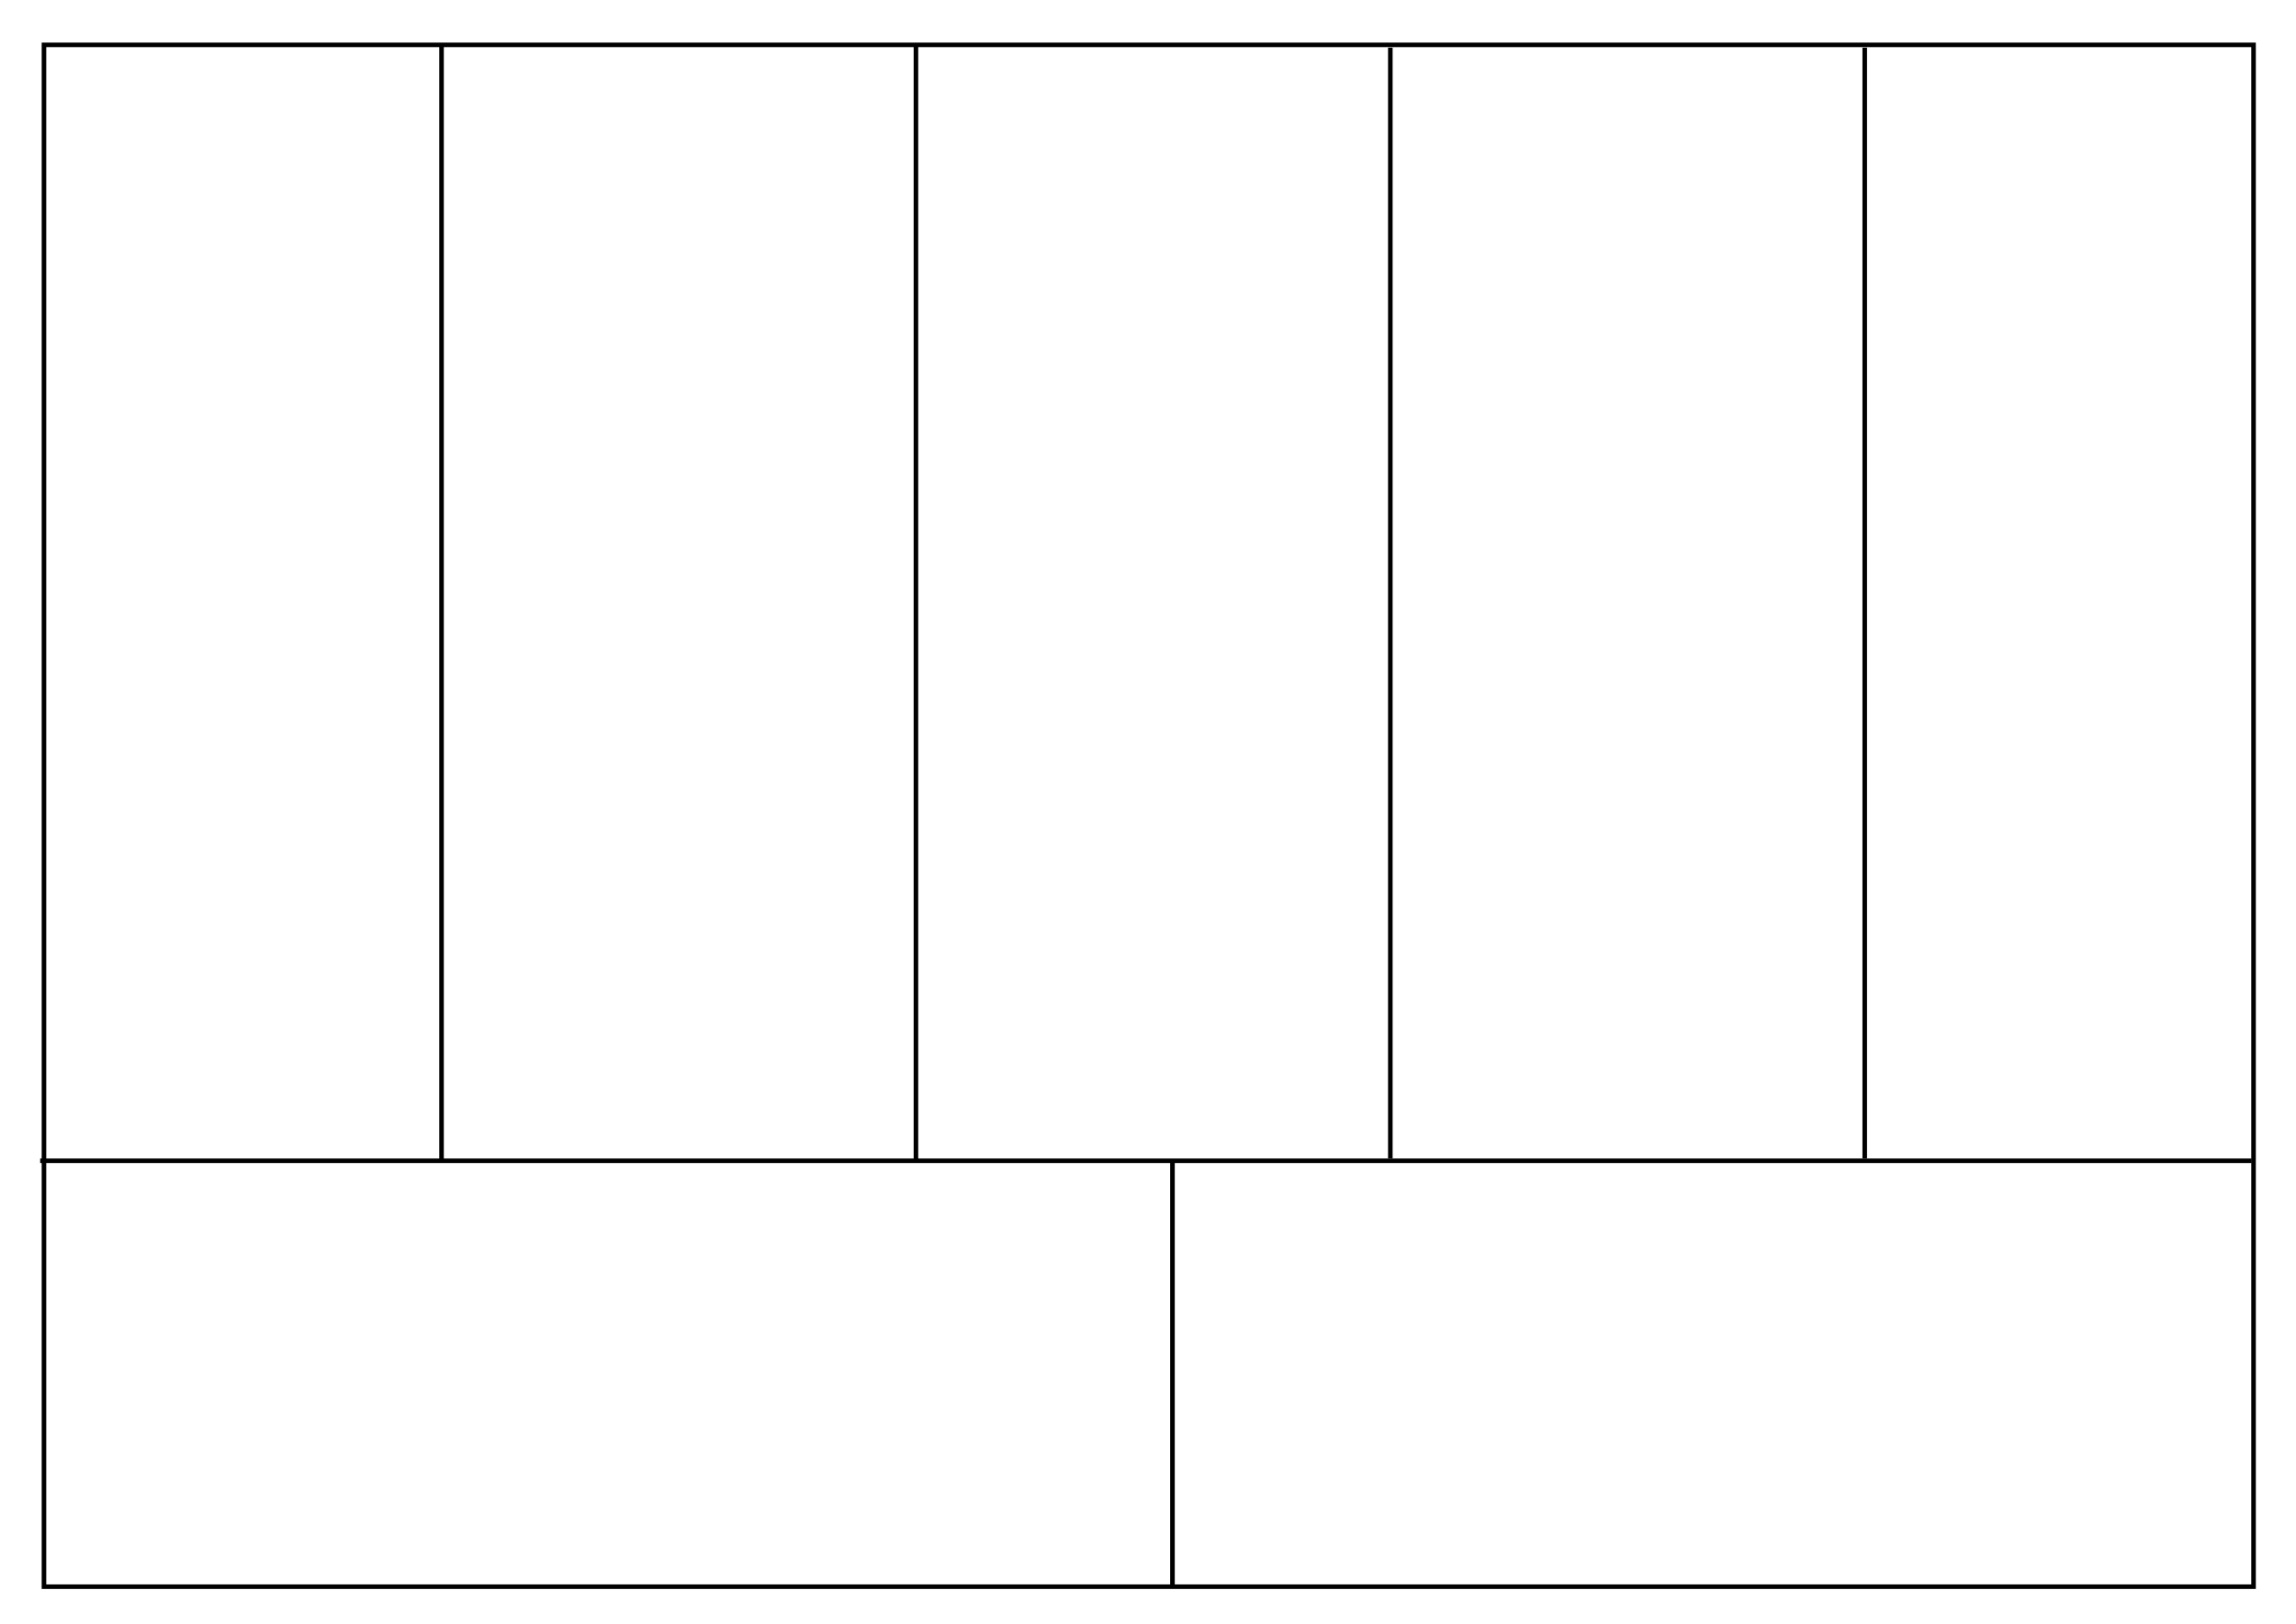
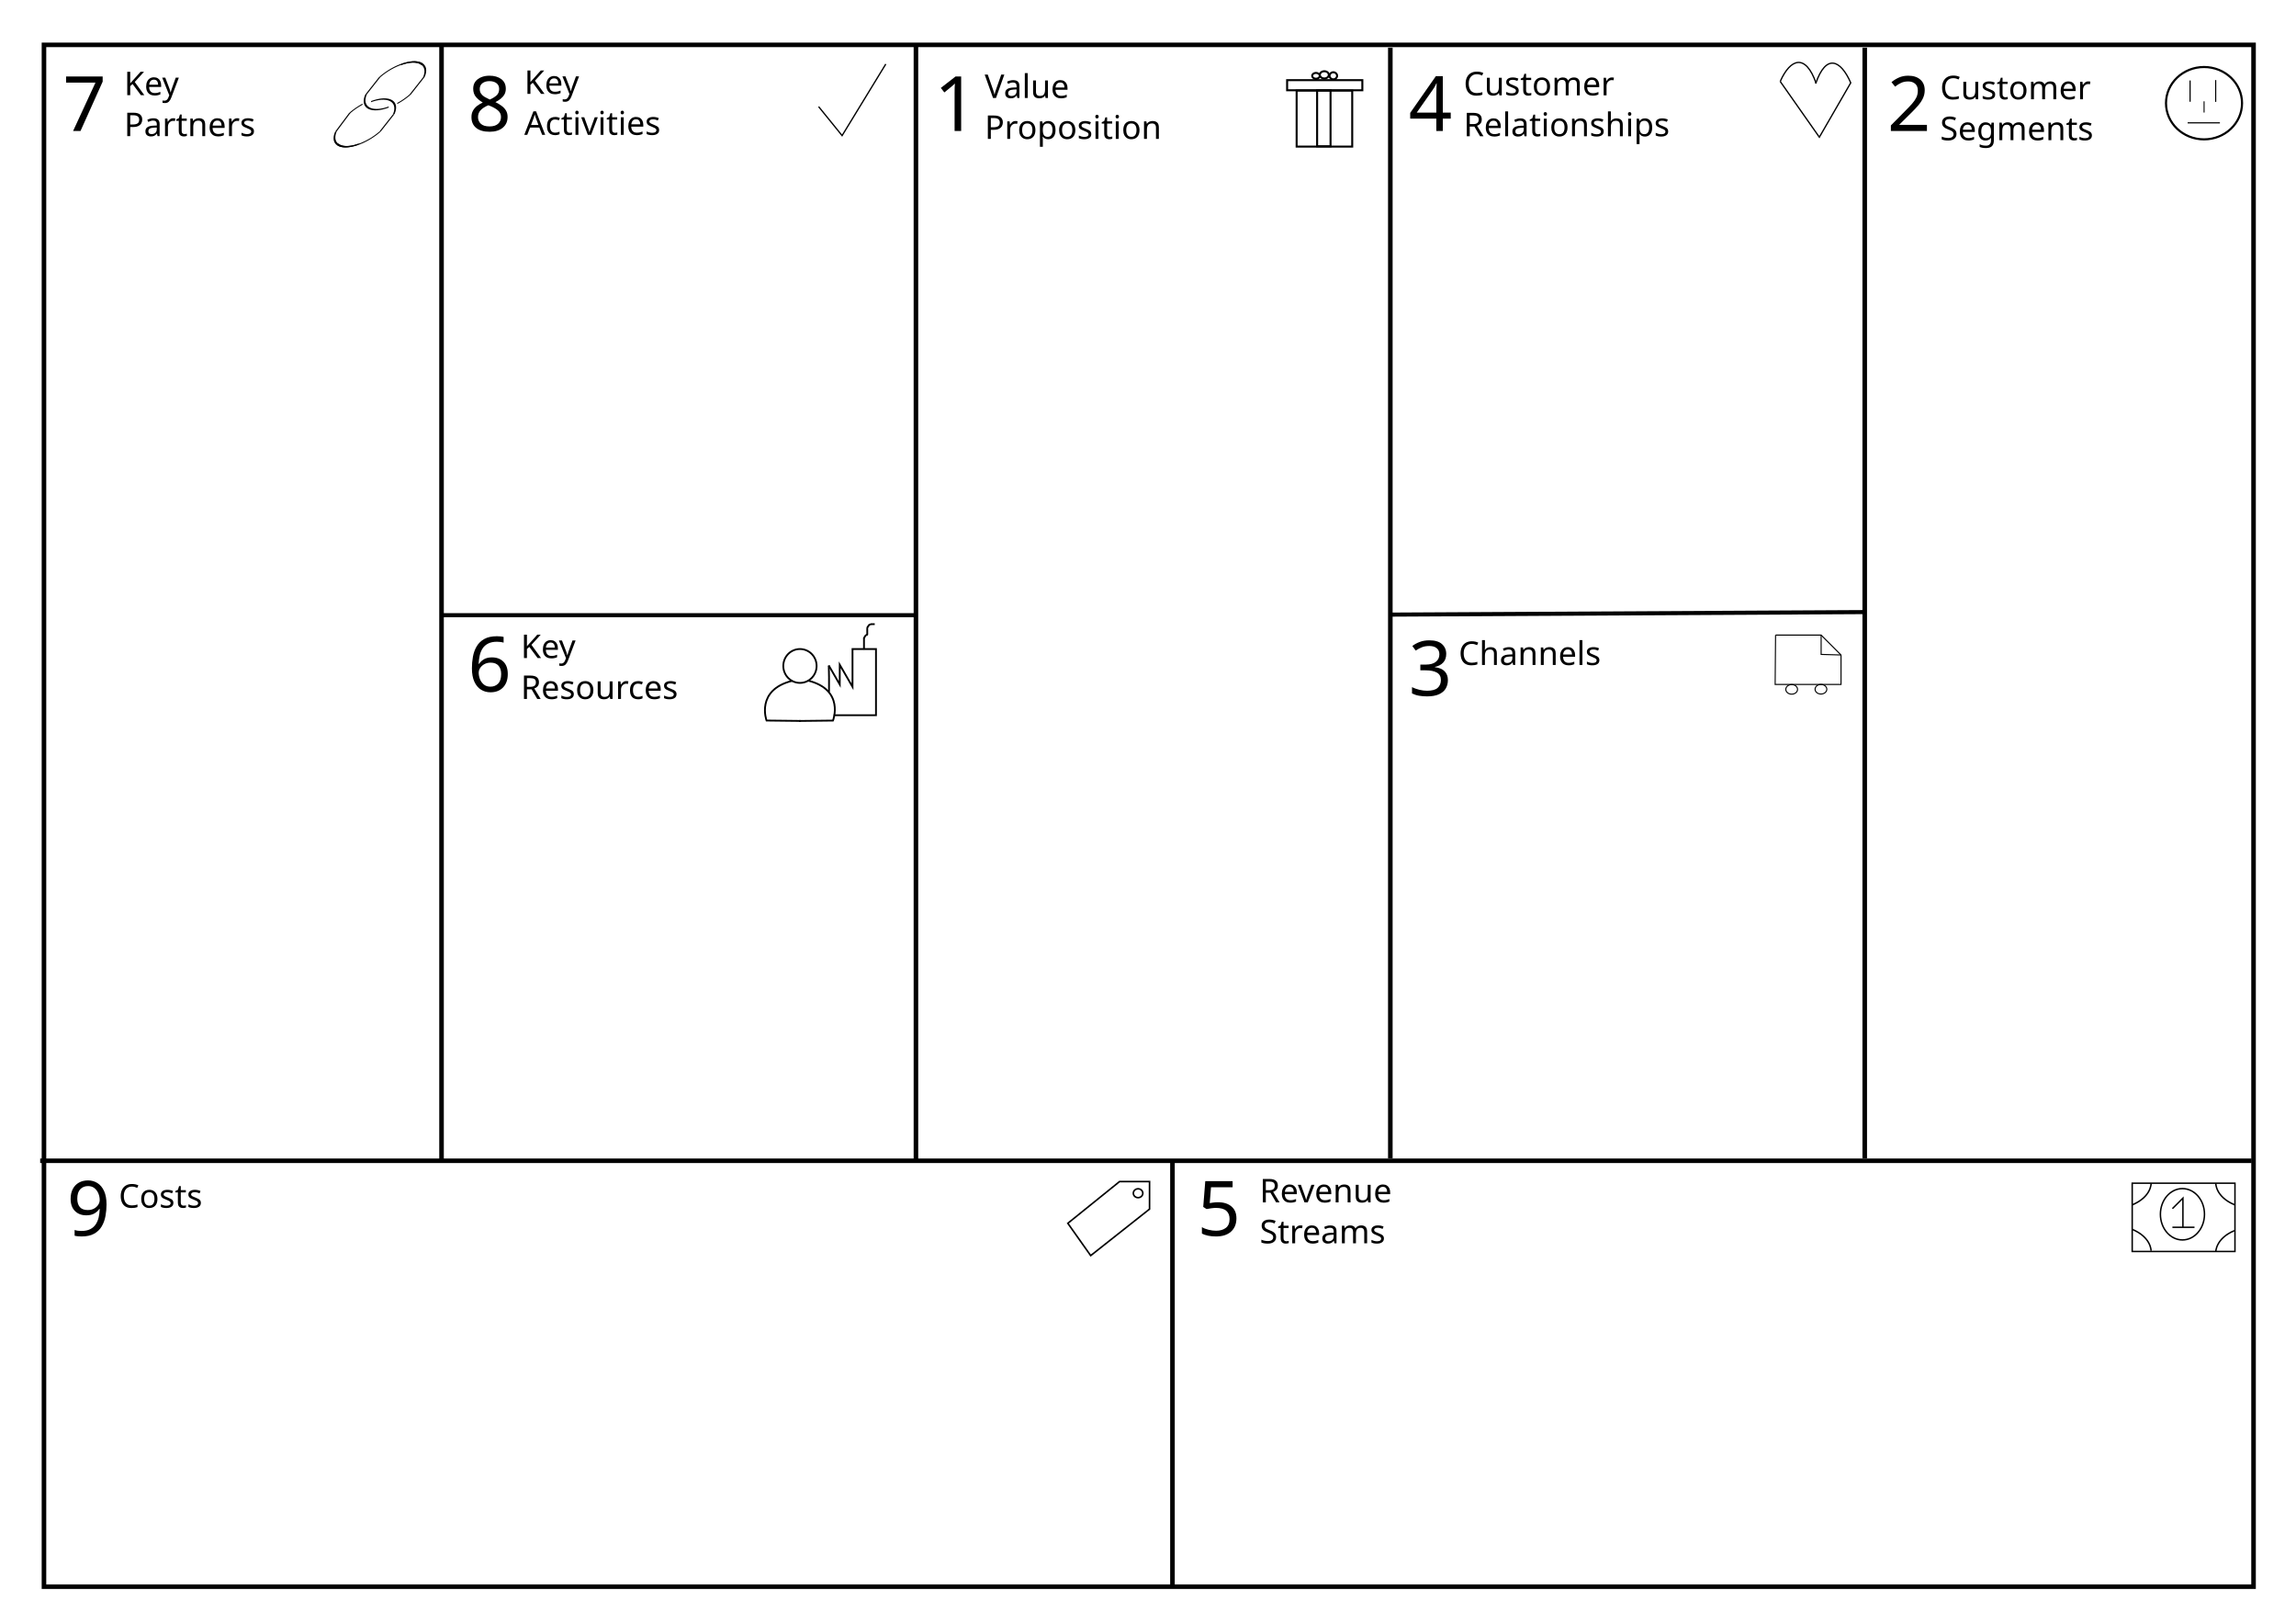
<svg xmlns="http://www.w3.org/2000/svg" width="297mm" height="210mm" viewBox="0 0 1052.362 744.094" id="svg2" version="1.1">
  <defs id="defs4" />
  <g id="layer1" transform="translate(0,-308.2677)">
    <g id="g4169" transform="matrix(0.9696729,0,0,0.9623161,15.8071,26.99862)" style="stroke:#000000;stroke-width:2.157;stroke-miterlimit:4;stroke-dasharray:none;stroke-opacity:1">
      <rect style="fill:none;stroke:#000000;stroke-width:2.157;stroke-miterlimit:4;stroke-dasharray:none;stroke-opacity:1" y="313.647" x="4.482" height="734.233" width="1044.422" id="rect3336" />
      <path id="path4157" d="m 537.9,1046.926 0,-202.552" style="fill:none;fill-rule:evenodd;stroke:#000000;stroke-width:2.167;stroke-linecap:butt;stroke-linejoin:miter;stroke-miterlimit:4;stroke-dasharray:none;stroke-opacity:1" />
      <path id="path4159" d="m 1048.008,845.064 -1045.318,0" style="fill:none;fill-rule:evenodd;stroke:#000000;stroke-width:2.157;stroke-linecap:butt;stroke-linejoin:miter;stroke-miterlimit:4;stroke-dasharray:none;stroke-opacity:1" />
      <path id="path4161" d="m 416.643,844.374 0,-529.831" style="fill:none;fill-rule:evenodd;stroke:#000000;stroke-width:2.157;stroke-linecap:butt;stroke-linejoin:miter;stroke-miterlimit:4;stroke-dasharray:none;stroke-opacity:1" />
      <path id="path4163" d="m 640.882,314.991 0,528.935" style="fill:none;fill-rule:evenodd;stroke:#000000;stroke-width:2.157;stroke-linecap:butt;stroke-linejoin:miter;stroke-miterlimit:4;stroke-dasharray:none;stroke-opacity:1" />
      <path id="path4165" d="m 865.122,314.991 0,528.935" style="fill:none;fill-rule:evenodd;stroke:#000000;stroke-width:2.157;stroke-linecap:butt;stroke-linejoin:miter;stroke-miterlimit:4;stroke-dasharray:none;stroke-opacity:1" />
      <path id="path4167" d="m 192.403,313.647 0,531.624" style="fill:none;fill-rule:evenodd;stroke:#000000;stroke-width:2.157;stroke-linecap:butt;stroke-linejoin:miter;stroke-miterlimit:4;stroke-dasharray:none;stroke-opacity:1" />
+       <text xml:space="preserve" style="font-style:normal;font-weight:normal;font-size:15.528px;line-height:1.25;font-family:sans-serif;letter-spacing:0px;word-spacing:0px;fill:#000000;fill-opacity:1;stroke:none;stroke-width:2.094" x="232.406" y="335.722" id="text1651" transform="scale(0.9961993,1.003815)">
+         <tspan id="tspan1649" x="232.406" y="335.722" style="stroke-width:2.094">Key</tspan>
+         <tspan x="232.406" y="355.133" style="stroke-width:2.094" id="tspan1653">Activities</tspan>
+       </text>
+       <text xml:space="preserve" style="font-style:normal;font-weight:normal;font-size:15.528px;line-height:1.25;font-family:sans-serif;letter-spacing:0px;word-spacing:0px;fill:#000000;fill-opacity:1;stroke:none;stroke-width:2.094" x="904.168" y="338.272" id="text1657" transform="scale(0.9961993,1.003815)">
+         <tspan id="tspan1655" x="904.168" y="338.272" style="stroke-width:2.094">Customer</tspan>
+         <tspan x="904.168" y="357.682" style="stroke-width:2.094" id="tspan1659">Segments</tspan>
+       </text>
+       <text xml:space="preserve" style="font-style:normal;font-weight:normal;font-size:15.528px;line-height:1.25;font-family:sans-serif;letter-spacing:0px;word-spacing:0px;fill:#000000;fill-opacity:1;stroke:none;stroke-width:2.094" x="581.334" y="861.58" id="text1663" transform="scale(0.9961993,1.003815)">
+         <tspan id="tspan1661" x="581.334" y="861.58" style="stroke-width:2.094">Revenue</tspan>
+         <tspan x="581.334" y="880.99" style="stroke-width:2.094" id="tspan1665">Streams</tspan>
+       </text>
+       <text xml:space="preserve" style="font-style:normal;font-weight:normal;font-size:15.528px;line-height:1.25;font-family:sans-serif;letter-spacing:0px;word-spacing:0px;fill:#000000;fill-opacity:1;stroke:none;stroke-width:2.094" x="678.103" y="336.395" id="text1669" transform="scale(0.9961993,1.003815)">
+         <tspan x="678.103" y="336.395" style="stroke-width:2.094" id="tspan1671">Customer</tspan>
+         <tspan x="678.103" y="355.805" style="stroke-width:2.094" id="tspan1675">Relationships</tspan>
+       </text>
+       <text xml:space="preserve" style="font-style:normal;font-weight:normal;font-size:15.528px;line-height:1.25;font-family:sans-serif;letter-spacing:0px;word-spacing:0px;fill:#000000;fill-opacity:1;stroke:none;stroke-width:2.094" x="450.864" y="337.663" id="text1679" transform="scale(0.9961993,1.003815)">
+         <tspan id="tspan1677" x="450.864" y="337.663" style="stroke-width:2.094">Value</tspan>
+         <tspan x="450.864" y="357.074" style="stroke-width:2.094" id="tspan1681">Proposition</tspan>
+       </text>
+       <text xml:space="preserve" style="font-style:normal;font-weight:normal;font-size:15.528px;line-height:1.25;font-family:sans-serif;letter-spacing:0px;word-spacing:0px;fill:#000000;fill-opacity:1;stroke:none;stroke-width:2.094" x="39.968" y="864.109" id="text1685" transform="scale(0.9961993,1.003815)">
+         <tspan id="tspan1683" x="39.968" y="864.109" style="stroke-width:2.094">Costs</tspan>
+       </text>
+       <text xml:space="preserve" style="font-style:normal;font-weight:normal;font-size:15.528px;line-height:1.25;font-family:sans-serif;letter-spacing:0px;word-spacing:0px;fill:#000000;fill-opacity:1;stroke:none;stroke-width:2.094" x="42.518" y="336.331" id="text1689" transform="scale(0.9961993,1.003815)">
+         <tspan id="tspan1687" x="42.518" y="336.331" style="stroke-width:2.094">Key</tspan>
+         <tspan x="42.518" y="355.741" style="stroke-width:2.094" id="tspan1691">Partners</tspan>
+       </text>
+       <path style="fill:none;stroke:#000000;stroke-width:1.941;stroke-linecap:butt;stroke-linejoin:miter;stroke-miterlimit:4;stroke-dasharray:none;stroke-opacity:1" d="M 192.441,585.248 H 417.343" id="path1693" />
+       <path style="fill:none;stroke:#000000;stroke-width:1.941;stroke-linecap:butt;stroke-linejoin:miter;stroke-miterlimit:4;stroke-dasharray:none;stroke-opacity:1" d="m 640.25,584.974 224.014,-1.201" id="path1697" />
+       <text xml:space="preserve" style="font-style:normal;font-weight:normal;font-size:15.528px;line-height:1.25;font-family:sans-serif;letter-spacing:0px;word-spacing:0px;fill:#000000;fill-opacity:1;stroke:none;stroke-width:2.094" x="675.711" y="606.652" id="text2506" transform="scale(0.9961993,1.003815)">
+         <tspan id="tspan2504" x="675.711" y="606.652" style="stroke-width:2.094">Channels</tspan>
+       </text>
+       <text xml:space="preserve" style="font-style:normal;font-weight:normal;font-size:15.528px;line-height:1.25;font-family:sans-serif;letter-spacing:0px;word-spacing:0px;fill:#000000;fill-opacity:1;stroke:none;stroke-width:2.094" x="230.758" y="603.357" id="text2510" transform="scale(0.9961993,1.003815)">
+         <tspan id="tspan2508" x="230.758" y="603.357" style="stroke-width:2.094">Key</tspan>
+         <tspan x="230.758" y="622.767" style="stroke-width:2.094" id="tspan2512">Resources</tspan>
+       </text>
+       <text xml:space="preserve" style="font-style:normal;font-weight:normal;font-size:15.528px;line-height:1.25;font-family:sans-serif;letter-spacing:0px;word-spacing:0px;fill:#000000;fill-opacity:1;stroke:none;stroke-width:2.094" x="267.114" y="695.457" id="text2516" transform="scale(0.9961993,1.003815)">
+         <tspan id="tspan2514" x="267.114" y="709.196" style="stroke-width:2.094" />
+       </text>
+       <text xml:space="preserve" style="font-style:normal;font-weight:normal;font-size:28.468px;line-height:1.25;font-family:sans-serif;letter-spacing:0px;word-spacing:0px;fill:#000000;fill-opacity:1;stroke:none;stroke-width:2.094" x="651.989" y="353.319" id="text2532" transform="scale(0.9961993,1.003815)">
+         <tspan id="tspan2530" x="651.989" y="353.319" style="stroke-width:2.094;font-size:36.232px">4</tspan>
+       </text>
+       <text transform="scale(0.9961993,1.003815)" id="text2536" y="353.319" x="879.088" style="font-style:normal;font-weight:normal;font-size:28.468px;line-height:1.25;font-family:sans-serif;letter-spacing:0px;word-spacing:0px;fill:#000000;fill-opacity:1;stroke:none;stroke-width:2.094" xml:space="preserve">
+         <tspan style="font-size:36.232px;stroke-width:2.094" y="353.319" x="879.088" id="tspan2534">2</tspan>
+       </text>
+       <text xml:space="preserve" style="font-style:normal;font-weight:normal;font-size:28.468px;line-height:1.25;font-family:sans-serif;letter-spacing:0px;word-spacing:0px;fill:#000000;fill-opacity:1;stroke:none;stroke-width:2.094" x="426.83" y="353.319" id="text2540" transform="scale(0.9961993,1.003815)">
+         <tspan id="tspan2538" x="426.83" y="353.319" style="font-size:36.232px;stroke-width:2.094">1</tspan>
+       </text>
+       <text transform="scale(0.9961993,1.003815)" id="text2544" y="353.319" x="205.554" style="font-style:normal;font-weight:normal;font-size:28.468px;line-height:1.25;font-family:sans-serif;letter-spacing:0px;word-spacing:0px;fill:#000000;fill-opacity:1;stroke:none;stroke-width:2.094" xml:space="preserve">
+         <tspan style="font-size:36.232px;stroke-width:2.094" y="353.319" x="205.554" id="tspan2542">8</tspan>
+       </text>
+       <text xml:space="preserve" style="font-style:normal;font-weight:normal;font-size:28.468px;line-height:1.25;font-family:sans-serif;letter-spacing:0px;word-spacing:0px;fill:#000000;fill-opacity:1;stroke:none;stroke-width:2.094" x="13.393" y="353.319" id="text2548" transform="scale(0.9961993,1.003815)">
+         <tspan id="tspan2546" x="13.393" y="353.319" style="font-size:36.232px;stroke-width:2.094">7</tspan>
+       </text>
+       <text xml:space="preserve" style="font-style:normal;font-weight:normal;font-size:28.468px;line-height:1.25;font-family:sans-serif;letter-spacing:0px;word-spacing:0px;fill:#000000;fill-opacity:1;stroke:none;stroke-width:2.094" x="205.554" y="619.239" id="text2552" transform="scale(0.9961993,1.003815)">
+         <tspan id="tspan2550" x="205.554" y="619.239" style="font-size:36.232px;stroke-width:2.094">6</tspan>
+       </text>
+       <text transform="scale(0.9961993,1.003815)" id="text2556" y="621.18" x="651.989" style="font-style:normal;font-weight:normal;font-size:28.468px;line-height:1.25;font-family:sans-serif;letter-spacing:0px;word-spacing:0px;fill:#000000;fill-opacity:1;stroke:none;stroke-width:2.094" xml:space="preserve">
+         <tspan style="font-size:36.232px;stroke-width:2.094" y="621.18" x="651.989" id="tspan2554">3</tspan>
+       </text>
+       <text transform="scale(0.9961993,1.003815)" id="text2560" y="877.395" x="15.334" style="font-style:normal;font-weight:normal;font-size:28.468px;line-height:1.25;font-family:sans-serif;letter-spacing:0px;word-spacing:0px;fill:#000000;fill-opacity:1;stroke:none;stroke-width:2.094" xml:space="preserve">
+         <tspan style="font-size:36.232px;stroke-width:2.094" y="877.395" x="15.334" id="tspan2558">9</tspan>
+       </text>
+       <text xml:space="preserve" style="font-style:normal;font-weight:normal;font-size:28.468px;line-height:1.25;font-family:sans-serif;letter-spacing:0px;word-spacing:0px;fill:#000000;fill-opacity:1;stroke:none;stroke-width:2.094" x="551.643" y="877.395" id="text2564" transform="scale(0.9961993,1.003815)">
+         <tspan id="tspan2562" x="551.643" y="877.395" style="font-size:36.232px;stroke-width:2.094">5</tspan>
+       </text>
+       <g style="stroke:#000000;stroke-width:2.157;stroke-miterlimit:4;stroke-dasharray:none;stroke-opacity:1" transform="matrix(0.7819784,0,0,0.7879566,582.5271,295.8505)" id="g2902">
+         <rect y="43.914" x="12.238" height="6.118" width="45.473" id="rect4924" style="fill:none;stroke:#000000;stroke-width:1.2;stroke-miterlimit:4;stroke-dasharray:none;stroke-opacity:1" />
+         <rect y="50.213" x="17.986" height="33.858" width="33.603" id="rect4926" style="fill:none;stroke:#000000;stroke-width:1.2;stroke-miterlimit:4;stroke-dasharray:none;stroke-opacity:1" />
+         <rect y="50.06" x="30.371" height="33.832" width="8.115" id="rect4928" style="fill:none;stroke:#000000;stroke-width:1.2;stroke-miterlimit:4;stroke-dasharray:none;stroke-opacity:1" />
+         <ellipse ry="1.763" rx="2.291" cy="41.293" cx="29.676" id="path4934" style="fill:none;stroke:#000000;stroke-width:1.2;stroke-miterlimit:4;stroke-dasharray:none;stroke-opacity:1" />
+         <ellipse ry="2.184" rx="2.715" cy="40.707" cx="34.722" id="path4936" style="fill:none;stroke:#000000;stroke-width:1.2;stroke-miterlimit:4;stroke-dasharray:none;stroke-opacity:1" />
+         <ellipse ry="2.136" rx="2.29" cy="41.275" cx="40.157" id="path4938" style="fill:none;stroke:#000000;stroke-width:1.2;stroke-miterlimit:4;stroke-dasharray:none;stroke-opacity:1" />
+       </g>
+       <g style="stroke:#000000;stroke-width:2.157;stroke-miterlimit:4;stroke-dasharray:none;stroke-opacity:1" transform="matrix(1.032033,0,0,1.039923,979.644,806.8516)" id="g6688">
+         <rect y="47.015" x="11.536" height="31.261" width="47.065" id="rect5104" style="fill:none;stroke:#000000;stroke-width:0.665;stroke-miterlimit:4;stroke-dasharray:none;stroke-opacity:1" />
+         <path id="path5122" d="m 11.658,56.885 c 8.677,-3.646 8.54,-9.791 8.54,-9.791" style="fill:none;stroke:#000000;stroke-width:0.665;stroke-linecap:butt;stroke-linejoin:miter;stroke-miterlimit:4;stroke-dasharray:none;stroke-opacity:1" />
+         <path id="path5122-5" d="m 58.359,56.866 c -8.677,-3.646 -8.54,-9.791 -8.54,-9.791" style="fill:none;stroke:#000000;stroke-width:0.665;stroke-linecap:butt;stroke-linejoin:miter;stroke-miterlimit:4;stroke-dasharray:none;stroke-opacity:1" />
+         <path id="path5122-5-3" d="m 58.359,68.721 c -8.677,3.646 -8.54,9.791 -8.54,9.791" style="fill:none;stroke:#000000;stroke-width:0.665;stroke-linecap:butt;stroke-linejoin:miter;stroke-miterlimit:4;stroke-dasharray:none;stroke-opacity:1" />
+         <path id="path5122-5-5" d="m 11.638,68.192 c 8.677,3.646 8.54,9.791 8.54,9.791" style="fill:none;stroke:#000000;stroke-width:0.665;stroke-linecap:butt;stroke-linejoin:miter;stroke-miterlimit:4;stroke-dasharray:none;stroke-opacity:1" />
+         <path id="path5160" d="m 29.961,58.655 4.803,-4.803 v 13.35" style="fill:none;stroke:#000000;stroke-width:0.665;stroke-linecap:butt;stroke-linejoin:miter;stroke-miterlimit:4;stroke-dasharray:none;stroke-opacity:1" />
+         <path id="path5162" d="m 29.951,67.202 h 4.813 5.306" style="fill:none;stroke:#000000;stroke-width:0.665;stroke-linecap:butt;stroke-linejoin:miter;stroke-miterlimit:4;stroke-dasharray:none;stroke-opacity:1" />
+         <ellipse ry="11.754" rx="10.092" cy="61.24" cx="34.547" id="path5164" style="fill:none;stroke:#000000;stroke-width:0.665;stroke-miterlimit:4;stroke-dasharray:none;stroke-opacity:1" />
+       </g>
+       <g style="stroke:#000000;stroke-width:2.157;stroke-miterlimit:4;stroke-dasharray:none;stroke-opacity:1" transform="matrix(1.274115,0,0,1.283855,328.6252,539.4951)" id="g6751">
+         <ellipse ry="6.282" rx="6.179" cy="54.47" cx="26.053" id="path5185" style="fill:none;stroke:#000000;stroke-width:0.665;stroke-miterlimit:4;stroke-dasharray:none;stroke-opacity:1" />
+         <path id="path5187" d="M 23.239,59.963 C 9.477,63.351 13.66,74.71 13.66,74.71 l 12.594,0.145" style="fill:none;stroke:#000000;stroke-width:0.665;stroke-linecap:butt;stroke-linejoin:miter;stroke-miterlimit:4;stroke-dasharray:none;stroke-opacity:1" />
+         <path id="path5187-6" d="m 28.986,59.879 c 13.762,3.388 9.33,14.843 9.33,14.843 l -12.594,0.145" style="fill:none;stroke:#000000;stroke-width:0.665;stroke-linecap:butt;stroke-linejoin:miter;stroke-miterlimit:4;stroke-dasharray:none;stroke-opacity:1" />
+         <path id="path5204" d="M 36.837,58.558 V 64.069" style="fill:none;stroke:#000000;stroke-width:0.665;stroke-linecap:butt;stroke-linejoin:miter;stroke-miterlimit:4;stroke-dasharray:none;stroke-opacity:1" />
+         <path id="path5206" d="m 36.755,54.305 4.064,7.039 v -7.328 l 4.732,8.195 V 48.194 h 8.71 V 72.733 H 38.553" style="fill:none;stroke:#000000;stroke-width:0.665;stroke-linecap:butt;stroke-linejoin:miter;stroke-miterlimit:4;stroke-dasharray:none;stroke-opacity:1" />
+         <path id="path5210" d="m 36.755,54.305 0.082,4.253" style="fill:none;stroke:#000000;stroke-width:0.665;stroke-linecap:butt;stroke-linejoin:miter;stroke-miterlimit:4;stroke-dasharray:none;stroke-opacity:1" />
+         <path id="path5214" d="m 53.798,38.959 c -0.344,0 -0.688,0 -1.031,0 -0.022,0 -0.308,-0.009 -0.335,0 -0.017,0.006 -0.022,0.03 -0.038,0.038 -0.01,0.005 -0.248,0.085 -0.254,0.086 -0.033,0.008 -0.161,-0.012 -0.174,0 -0.019,0.018 -0.016,0.052 -0.034,0.072 -0.008,0.008 -0.024,-0.005 -0.034,0 -0.082,0.041 -0.1,0.081 -0.182,0.108 -0.012,0.004 -0.028,-0.009 -0.037,0 -0.009,0.008 0.005,0.025 0,0.036 -0.014,0.028 -0.053,0.038 -0.067,0.066 -0.04,0.079 0.095,-0.029 -0.032,0.097 -0.018,0.018 -0.05,0.016 -0.068,0.034 -0.008,0.008 0.005,0.024 0,0.034 -0.007,0.014 -0.025,0.019 -0.033,0.032 -0.013,0.019 -0.018,0.043 -0.031,0.063 -0.008,0.012 -0.025,0.018 -0.031,0.031 -0.005,0.009 0,0.021 0,0.032 -0.011,0.022 -0.018,0.046 -0.033,0.065 -0.046,0.058 -0.136,0.116 -0.179,0.181 -0.015,0.023 -0.022,0.051 -0.037,0.074 -0.01,0.015 -0.029,0.021 -0.037,0.037 -0.005,0.011 0.004,0.025 0,0.037 -0.009,0.026 -0.03,0.047 -0.037,0.073 -0.009,0.036 0.012,0.077 0,0.113 -0.086,0.256 0.006,-0.041 -0.073,0.108 -0.012,0.022 0,0.344 0,0.372 0,0.406 0,0.812 0,1.218 0,0.249 0,0.499 0,0.748 0,0.041 0.007,0.158 0,0.162 -0.017,0.011 -0.04,-0.005 -0.06,0 -0.127,0.03 -0.002,0.015 -0.084,0.055 -0.025,0.013 -0.057,-0.007 -0.084,0 -0.15,0.038 0.009,0.012 -0.088,0.058 -0.031,0.015 -0.07,0.012 -0.098,0.032 -0.08,0.056 -0.117,0.139 -0.194,0.196 -0.025,0.019 -0.062,0.02 -0.083,0.042 -0.095,0.096 -0.104,0.212 -0.175,0.306 -0.025,0.033 -0.066,0.052 -0.087,0.087 -0.024,0.04 -0.027,0.088 -0.044,0.131 -0.012,0.03 -0.029,0.058 -0.044,0.087 -0.015,0.029 -0.024,0.061 -0.044,0.087 -0.26,0.26 0.02,-0.061 -0.087,0.175 -0.005,0.012 -0.026,0 -0.04,0 0,0.024 0,0.047 0,0.071 0,0.908 0,1.817 0,2.725 0,0.181 0,0.362 0,0.543 0,0.06 0,0.119 0,0.179 0,0.023 0,0.045 0,0.068 0,0.007 0,0.028 0,0.021 0,-0.015 0,-0.058 0,-0.043 0,0.091 0,0.182 0,0.273 0,0.029 0,0.059 0,0.088 0,0.007 0,0.028 0,0.021 0,-0.014 0,-0.028 0,-0.043" style="fill:none;stroke:#000000;stroke-width:0.665;stroke-linecap:butt;stroke-linejoin:miter;stroke-miterlimit:4;stroke-dasharray:none;stroke-opacity:1" />
+       </g>
+       <g transform="matrix(1.032033,0,-0.8133848,1.039923,178.4892,277.4329)" style="stroke:#000000;stroke-width:0.665;stroke-miterlimit:4;stroke-dasharray:none;stroke-opacity:1" id="g6188-8">
+         <path style="fill:none;fill-rule:evenodd;stroke:#000000;stroke-width:0.633;stroke-miterlimit:4;stroke-dasharray:none" id="path5315-7" d="m 29.14,60.813 c 5.137,-2.693 11.681,-0.65 14.374,4.488 0.212,0.404 0.397,0.821 0.556,1.249" />
+         <path style="fill:none;stroke:#000000;stroke-width:0.633;stroke-linecap:butt;stroke-linejoin:miter;stroke-miterlimit:4;stroke-dasharray:none;stroke-opacity:1" d="M 23.837,74.546 23.487,66.022" id="path6055-9" />
+         <path style="fill:none;stroke:#000000;stroke-width:0.633;stroke-linecap:butt;stroke-linejoin:miter;stroke-miterlimit:4;stroke-dasharray:none;stroke-opacity:1" d="m 44.07,66.549 v 8.013" id="path6057-2" />
+         <path transform="scale(1,-1)" style="fill:none;fill-rule:evenodd;stroke:#000000;stroke-width:0.633;stroke-miterlimit:4;stroke-dasharray:none" id="path5315-2-02" d="m 29.14,-80.298 c 5.137,-2.693 11.681,-0.65 14.374,4.488 0.212,0.404 0.397,0.821 0.556,1.249" />
+         <path transform="scale(-1)" style="fill:none;fill-rule:evenodd;stroke:#000000;stroke-width:0.633;stroke-miterlimit:4;stroke-dasharray:none" id="path5315-2-7-3" d="m -38.767,-80.283 c 5.137,-2.693 11.681,-0.65 14.374,4.488 0.212,0.404 0.397,0.821 0.556,1.249" />
+         <path transform="scale(1,-1)" style="fill:none;fill-rule:evenodd;stroke:#000000;stroke-width:0.633;stroke-miterlimit:4;stroke-dasharray:none" id="path5315-26-7" d="m 41.807,-61.681 c 1.188,1.121 2.11,2.516 2.676,4.048" />
+         <g transform="rotate(-180,26.63527,67.85998)" id="g6143-5">
+           <path d="m 14.09,72.415 c 5.137,-2.693 11.681,-0.65 14.374,4.488 0.212,0.404 0.397,0.821 0.556,1.249" id="path5315-9-9" style="fill:none;fill-rule:evenodd;stroke:#000000;stroke-width:0.633;stroke-miterlimit:4;stroke-dasharray:none" />
+           <path id="path6055-3-2" d="m 8.787,86.149 v -8.062" style="fill:none;stroke:#000000;stroke-width:0.633;stroke-linecap:butt;stroke-linejoin:miter;stroke-miterlimit:4;stroke-dasharray:none;stroke-opacity:1" />
+           <path id="path6057-6-2" d="m 29.019,78.152 v 8.013" style="fill:none;stroke:#000000;stroke-width:0.633;stroke-linecap:butt;stroke-linejoin:miter;stroke-miterlimit:4;stroke-dasharray:none;stroke-opacity:1" />
+           <path d="m 14.09,-91.901 c 5.137,-2.693 11.681,-0.65 14.374,4.488 0.212,0.404 0.397,0.821 0.556,1.249" id="path5315-2-0-8" style="fill:none;fill-rule:evenodd;stroke:#000000;stroke-width:0.633;stroke-miterlimit:4;stroke-dasharray:none" transform="scale(1,-1)" />
+           <path d="m -23.716,-91.885 c 5.137,-2.693 11.681,-0.65 14.374,4.488 0.212,0.404 0.397,0.821 0.556,1.249" id="path5315-2-7-6-9" style="fill:none;fill-rule:evenodd;stroke:#000000;stroke-width:0.633;stroke-miterlimit:4;stroke-dasharray:none" transform="scale(-1)" />
+         </g>
+         <path transform="scale(-1,1)" style="fill:none;fill-rule:evenodd;stroke:#000000;stroke-width:0.633;stroke-miterlimit:4;stroke-dasharray:none" id="path5315-26-1-7" d="m -26.163,61.974 c 1.188,1.121 2.11,2.516 2.676,4.048" />
+       </g>
+       <path style="fill:none;stroke:#000000;stroke-width:0.623;stroke-linecap:butt;stroke-linejoin:miter;stroke-miterlimit:4;stroke-dasharray:none;stroke-opacity:1" d="m 370.645,343.068 11.096,13.792 20.659,-34.085" id="path6285" />
+       <g style="stroke:#000000;stroke-width:2.157;stroke-miterlimit:4;stroke-dasharray:none;stroke-opacity:1" id="g6890" transform="translate(453.166,-170.5842)">
+         <ellipse ry="17.226" rx="17.971" cy="512.007" cx="572.331" id="path4978" style="fill:none;stroke:#000000;stroke-width:1.007;stroke-miterlimit:4;stroke-dasharray:none;stroke-opacity:1" />
+         <path id="path4980" d="m 565.746,501.191 v 10.13" style="fill:none;stroke:#000000;stroke-width:0.558;stroke-linecap:butt;stroke-linejoin:miter;stroke-miterlimit:4;stroke-dasharray:none;stroke-opacity:1" />
+         <path id="path4982" d="m 577.84,501 v 10.379" style="fill:none;stroke:#000000;stroke-width:0.547;stroke-linecap:butt;stroke-linejoin:miter;stroke-miterlimit:4;stroke-dasharray:none;stroke-opacity:1" />
+         <path id="path4984" d="m 572.36,511.114 v 5.347" style="fill:none;stroke:#000000;stroke-width:0.481;stroke-linecap:butt;stroke-linejoin:miter;stroke-miterlimit:4;stroke-dasharray:none;stroke-opacity:1" />
+         <path id="path4986" d="m 564.593,521.365 h 15.245" style="fill:none;stroke:#000000;stroke-width:0.558;stroke-linecap:butt;stroke-linejoin:miter;stroke-miterlimit:4;stroke-dasharray:none;stroke-opacity:1" />
+       </g>
+       <path style="fill:none;stroke:#000000;stroke-width:0.62;stroke-linecap:butt;stroke-linejoin:miter;stroke-miterlimit:4;stroke-dasharray:none;stroke-opacity:1" d="m 825.179,331.073 18.492,26.539 14.84,-25.9 c -4.866,-11.127 -11.697,-13.893 -16.563,0.351" id="path5051" />
+       <path style="fill:none;stroke:#000000;stroke-width:0.62;stroke-linecap:butt;stroke-linejoin:miter;stroke-miterlimit:4;stroke-dasharray:none;stroke-opacity:1" d="m 825.179,331.073 c 4.85,-11.091 12.061,-13.303 16.926,0.787 0.016,0.046 0.032,0.093 0.048,0.139" id="path5051-7" />
+       <g style="stroke:#000000;stroke-width:2.157;stroke-miterlimit:4;stroke-dasharray:none;stroke-opacity:1" id="g6930" transform="matrix(0.729,0,0,0.729,-133.6575,446.0343)">
+         <ellipse ry="2.894" rx="3.08" cy="568.565" cx="898.907" id="path6306" style="fill:none;stroke:#000000;stroke-width:1.034;stroke-miterlimit:4;stroke-dasharray:none;stroke-opacity:1" />
+         <path id="path6308" d="m 868.181,609.307 38.157,-30.387 v -17.961 h -19.465 l -33.52,27.243 z" style="fill:none;stroke:#000000;stroke-width:1.034;stroke-linecap:butt;stroke-linejoin:miter;stroke-miterlimit:4;stroke-dasharray:none;stroke-opacity:1" />
+       </g>
+       <g style="stroke:#000000;stroke-width:2.157;stroke-miterlimit:4;stroke-dasharray:none;stroke-opacity:1" id="g6964" transform="matrix(0.2058911,0,0,0.2058911,638.3242,461.5963)">
+         <path id="path5007" d="m 896.833,646.586 h 104.631 l 45.65,45.999" style="fill:none;stroke:#000000;stroke-width:2.439;stroke-linecap:butt;stroke-linejoin:miter;stroke-miterlimit:4;stroke-dasharray:none;stroke-opacity:1" />
+         <path id="path5011" d="m 1047.115,692.585 v 68.175 H 895.904 l 0.93,-114.174" style="fill:none;stroke:#000000;stroke-width:2.439;stroke-linecap:butt;stroke-linejoin:miter;stroke-miterlimit:4;stroke-dasharray:none;stroke-opacity:1" />
+         <path id="path5013" d="m 1001.465,646.586 v 44.708 l 45.65,1.291" style="fill:none;stroke:#000000;stroke-width:2.439;stroke-linecap:butt;stroke-linejoin:miter;stroke-miterlimit:4;stroke-dasharray:none;stroke-opacity:1" />
+         <ellipse ry="11.112" rx="13.469" cy="772.142" cx="933.81" id="path5015" style="fill:none;stroke:#000000;stroke-width:2.439;stroke-miterlimit:4;stroke-dasharray:none;stroke-opacity:1" />
+         <ellipse ry="11.112" rx="13.469" cy="771.835" cx="1001.009" id="path5015-3" style="fill:none;stroke:#000000;stroke-width:2.439;stroke-miterlimit:4;stroke-dasharray:none;stroke-opacity:1" />
+       </g>
    </g>
  </g>
</svg>
